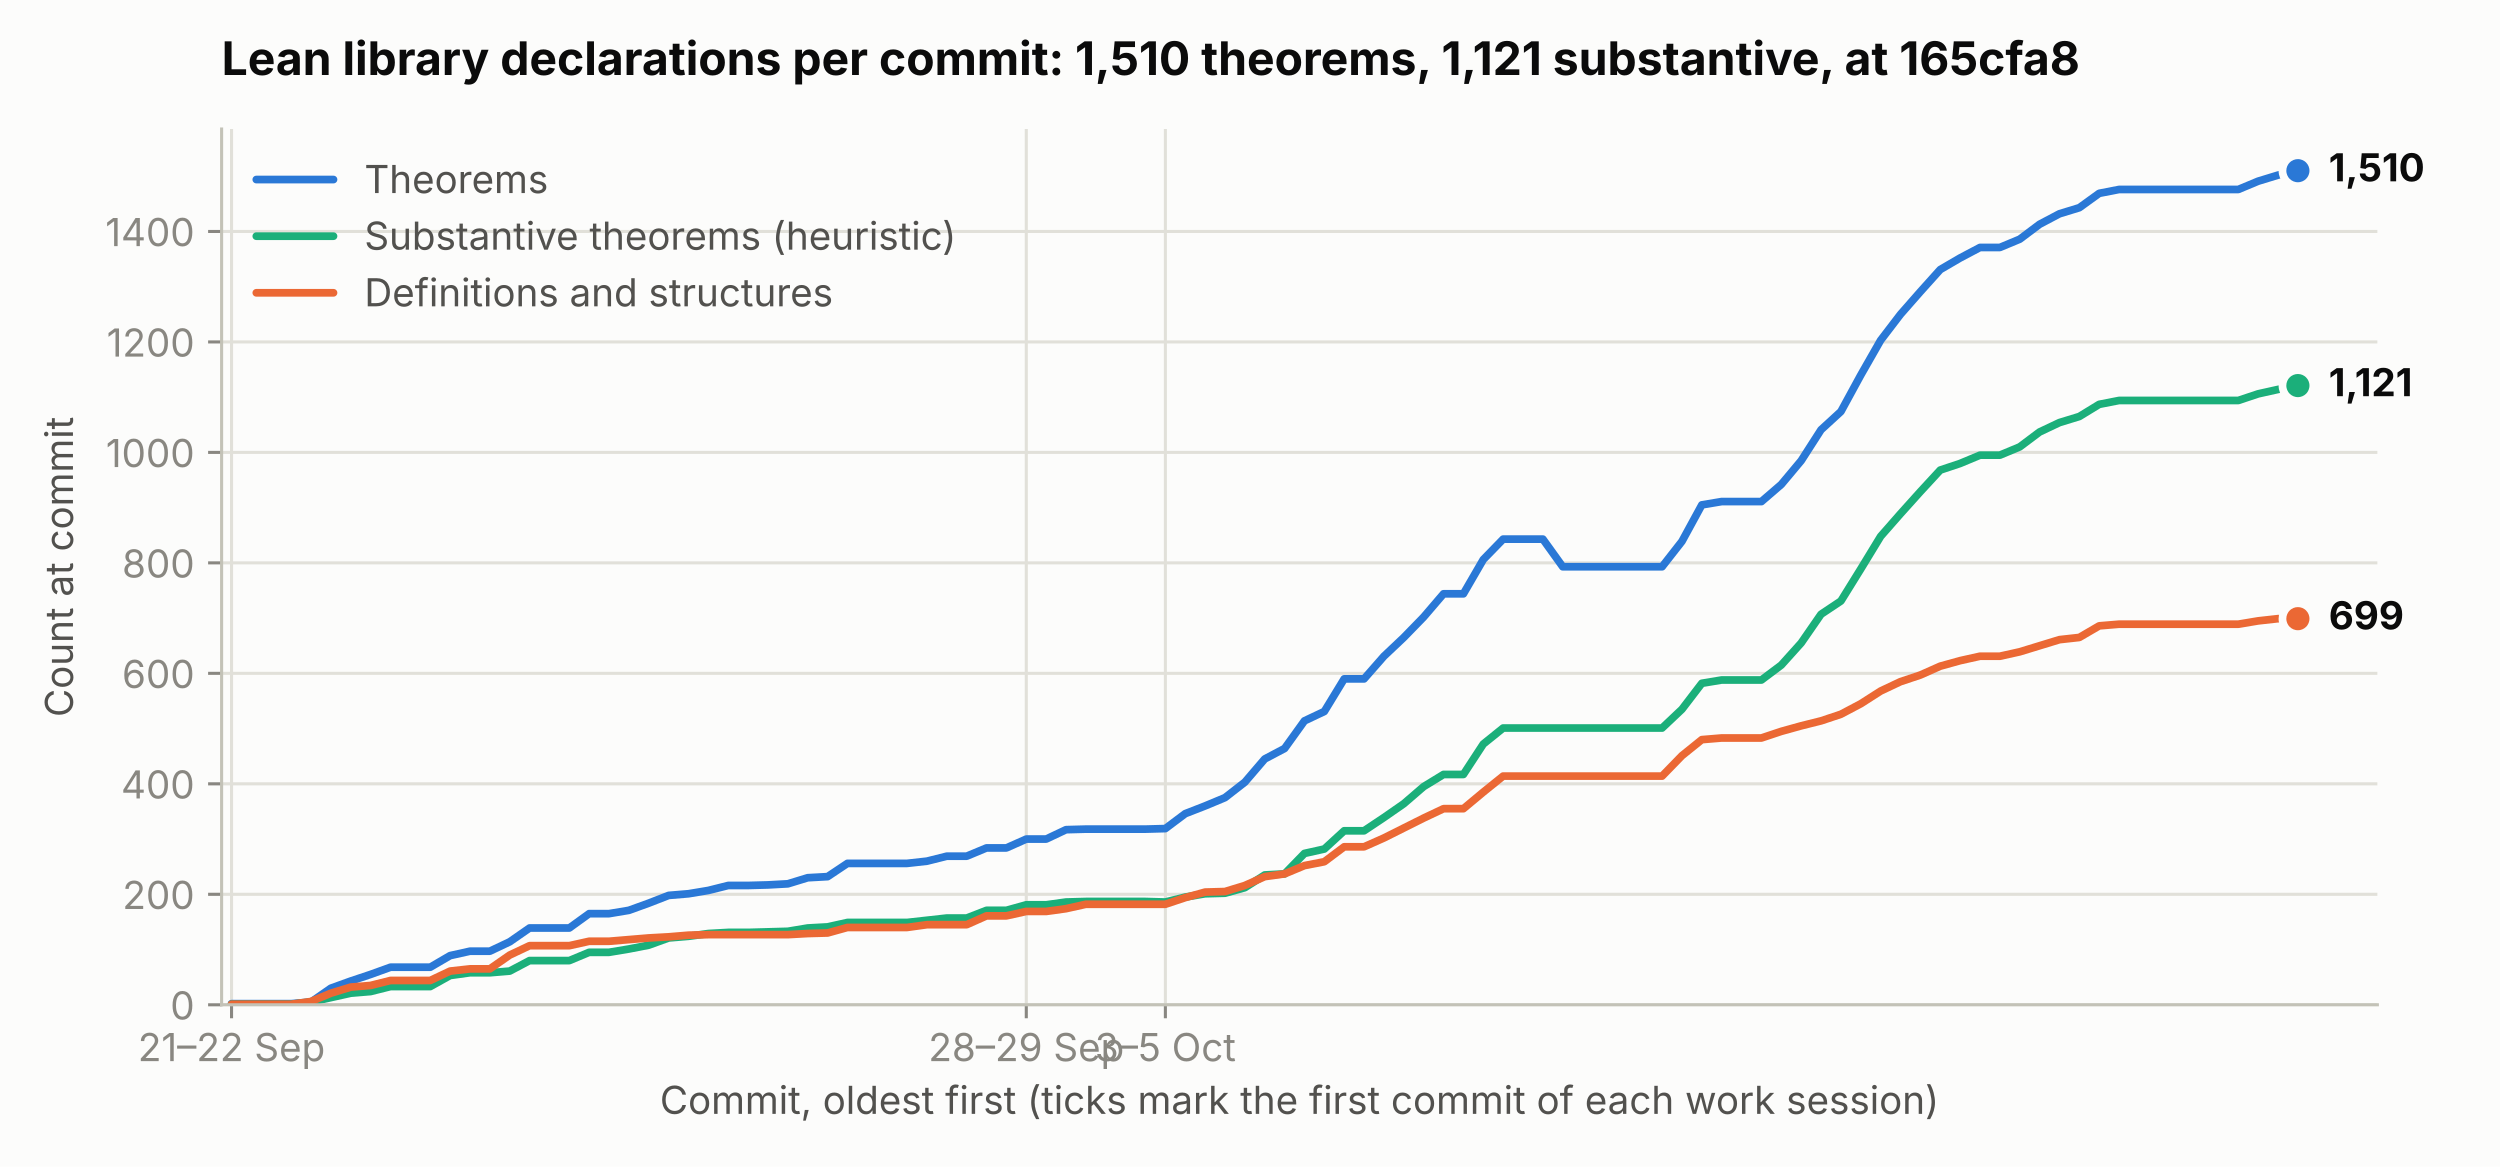
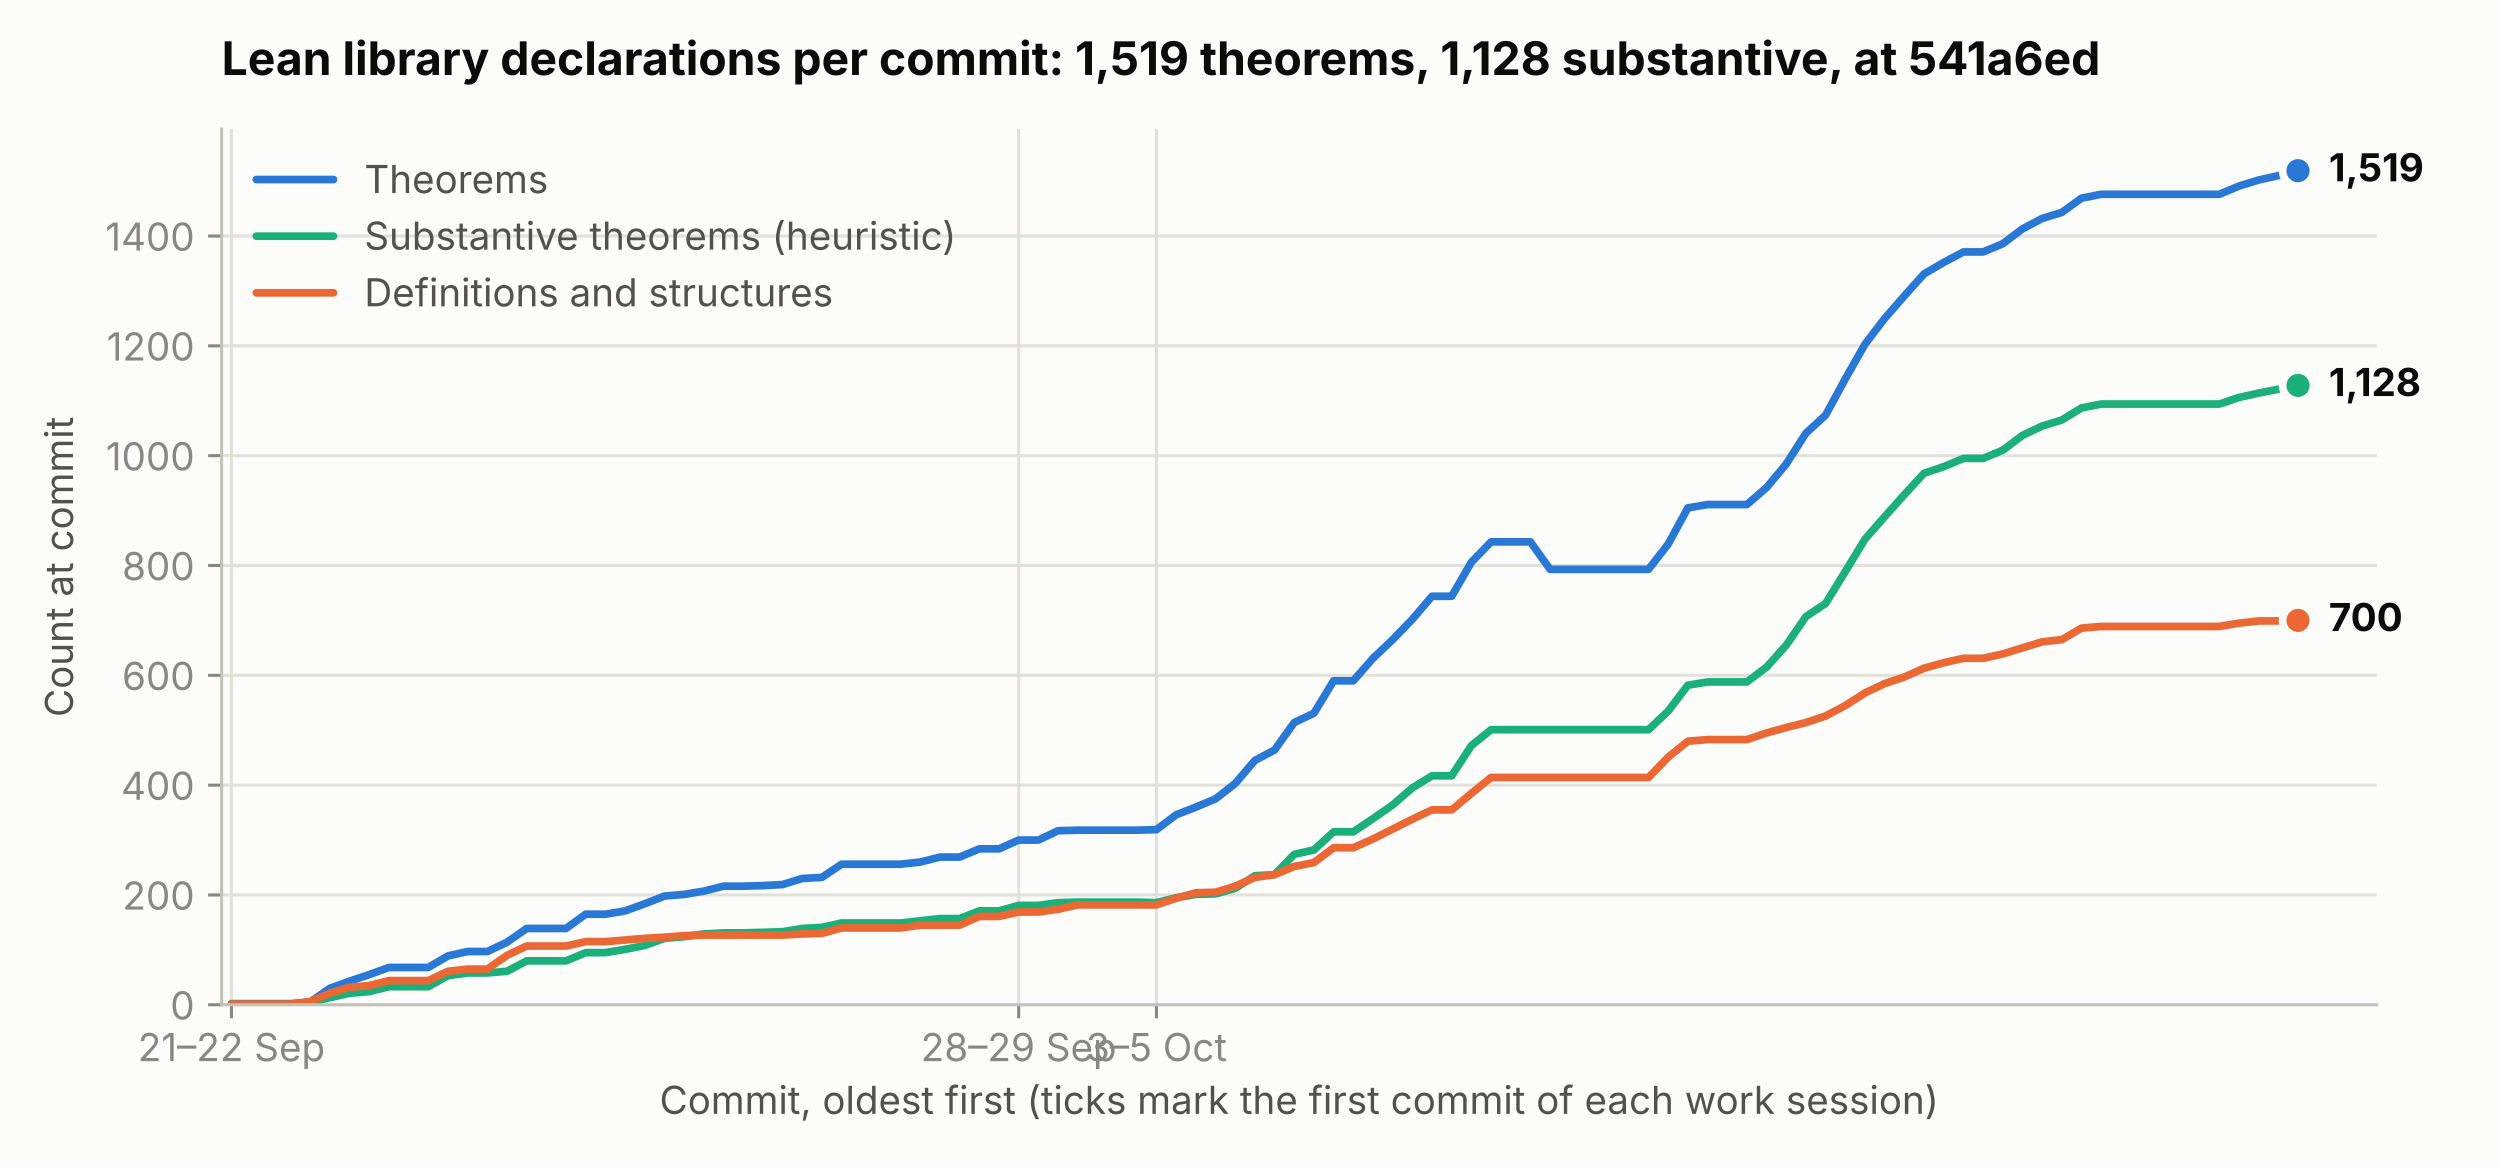
<svg xmlns="http://www.w3.org/2000/svg" xmlns:xlink="http://www.w3.org/1999/xlink" width="648pt" height="302.4pt" viewBox="0 0 648 302.4" version="1.1">
  <defs>
    <style type="text/css">*{stroke-linejoin: round; stroke-linecap: butt}</style>
  </defs>
  <g id="figure_1">
    <g id="patch_1">
      <path d="M 0 302.4 L 648 302.4 L 648 0 L 0 0 z " style="fill: #fcfcfb" />
    </g>
    <g id="axes_1">
      <g id="patch_2">
-         <path d="M 57.44 260.44 L 616.214 260.44 L 616.214 33.44 L 57.44 33.44 z " style="fill: #fcfcfb" />
+         <path d="M 57.44 260.44 L 616.045 260.44 L 616.045 33.44 L 57.44 33.44 z " style="fill: #fcfcfb" />
      </g>
      <g id="matplotlib.axis_1">
        <g id="xtick_1">
          <g id="line2d_1">
-             <path d="M 60.015 260.44 L 60.015 33.44 " clip-path="url(#p9167c38fed)" style="fill: none; stroke: #e1e0d9; stroke-width: 0.8; stroke-linecap: square" />
+             <path d="M 59.991 260.44 L 59.991 33.44 " clip-path="url(#p9ddb0e5319)" style="fill: none; stroke: #e1e0d9; stroke-width: 0.8; stroke-linecap: square" />
          </g>
          <g id="line2d_2">
            <defs>
              <path id="m02e6627c96" d="M 0 0 L 0 3.5 " style="stroke: #898781; stroke-width: 0.8" />
            </defs>
            <g>
-               <use xlink:href="#m02e6627c96" x="60.015" y="260.44" style="fill: #898781; stroke: #898781; stroke-width: 0.8" />
+               <use xlink:href="#m02e6627c96" x="59.991" y="260.44" style="fill: #898781; stroke: #898781; stroke-width: 0.8" />
            </g>
          </g>
          <g id="text_1">
-             <text style="font-size: 10px; font-family: 'Inter', 'Helvetica Neue', 'Arial', 'DejaVu Sans', sans-serif; text-anchor: middle; fill: #898781" x="60.015" y="275.038" transform="rotate(-0 60.015 275.0384)">21–22 Sep</text>
+             <text style="font-size: 10px; font-family: 'Inter', 'Helvetica Neue', 'Arial', 'DejaVu Sans', sans-serif; text-anchor: middle; fill: #898781" x="59.991" y="275.038" transform="rotate(-0 59.99071 275.0384)">21–22 Sep</text>
          </g>
        </g>
        <g id="xtick_2">
          <g id="line2d_3">
-             <path d="M 266.015 260.44 L 266.015 33.44 " clip-path="url(#p9167c38fed)" style="fill: none; stroke: #e1e0d9; stroke-width: 0.8; stroke-linecap: square" />
+             <path d="M 264.047 260.44 L 264.047 33.44 " clip-path="url(#p9ddb0e5319)" style="fill: none; stroke: #e1e0d9; stroke-width: 0.8; stroke-linecap: square" />
          </g>
          <g id="line2d_4">
            <g>
-               <use xlink:href="#m02e6627c96" x="266.015" y="260.44" style="fill: #898781; stroke: #898781; stroke-width: 0.8" />
+               <use xlink:href="#m02e6627c96" x="264.047" y="260.44" style="fill: #898781; stroke: #898781; stroke-width: 0.8" />
            </g>
          </g>
          <g id="text_2">
-             <text style="font-size: 10px; font-family: 'Inter', 'Helvetica Neue', 'Arial', 'DejaVu Sans', sans-serif; text-anchor: middle; fill: #898781" x="266.015" y="275.038" transform="rotate(-0 266.0147 275.0384)">28–29 Sep</text>
+             <text style="font-size: 10px; font-family: 'Inter', 'Helvetica Neue', 'Arial', 'DejaVu Sans', sans-serif; text-anchor: middle; fill: #898781" x="264.047" y="275.038" transform="rotate(-0 264.0474 275.0384)">28–29 Sep</text>
          </g>
        </g>
        <g id="xtick_3">
          <g id="line2d_5">
-             <path d="M 302.065 260.44 L 302.065 33.44 " clip-path="url(#p9167c38fed)" style="fill: none; stroke: #e1e0d9; stroke-width: 0.8; stroke-linecap: square" />
+             <path d="M 299.757 260.44 L 299.757 33.44 " clip-path="url(#p9ddb0e5319)" style="fill: none; stroke: #e1e0d9; stroke-width: 0.8; stroke-linecap: square" />
          </g>
          <g id="line2d_6">
            <g>
-               <use xlink:href="#m02e6627c96" x="302.065" y="260.44" style="fill: #898781; stroke: #898781; stroke-width: 0.8" />
+               <use xlink:href="#m02e6627c96" x="299.757" y="260.44" style="fill: #898781; stroke: #898781; stroke-width: 0.8" />
            </g>
          </g>
          <g id="text_3">
-             <text style="font-size: 10px; font-family: 'Inter', 'Helvetica Neue', 'Arial', 'DejaVu Sans', sans-serif; text-anchor: middle; fill: #898781" x="302.065" y="275.038" transform="rotate(-0 302.0647 275.0384)">3–5 Oct</text>
+             <text style="font-size: 10px; font-family: 'Inter', 'Helvetica Neue', 'Arial', 'DejaVu Sans', sans-serif; text-anchor: middle; fill: #898781" x="299.757" y="275.038" transform="rotate(-0 299.7573 275.0384)">3–5 Oct</text>
          </g>
        </g>
        <g id="text_4">
-           <text style="font-size: 10px; font-family: 'Inter', 'Helvetica Neue', 'Arial', 'DejaVu Sans', sans-serif; text-anchor: middle; fill: #52514e" x="336.827" y="288.717" transform="rotate(-0 336.8271 288.7166)">Commit, oldest first (ticks mark the first commit of each work session)</text>
+           <text style="font-size: 10px; font-family: 'Inter', 'Helvetica Neue', 'Arial', 'DejaVu Sans', sans-serif; text-anchor: middle; fill: #52514e" x="336.743" y="288.717" transform="rotate(-0 336.7426 288.7166)">Commit, oldest first (ticks mark the first commit of each work session)</text>
        </g>
      </g>
      <g id="matplotlib.axis_2">
        <g id="ytick_1">
          <g id="line2d_7">
-             <path d="M 57.44 260.44 L 616.214 260.44 " clip-path="url(#p9167c38fed)" style="fill: none; stroke: #e1e0d9; stroke-width: 0.8; stroke-linecap: square" />
+             <path d="M 57.44 260.44 L 616.045 260.44 " clip-path="url(#p9ddb0e5319)" style="fill: none; stroke: #e1e0d9; stroke-width: 0.8; stroke-linecap: square" />
          </g>
          <g id="line2d_8">
            <defs>
              <path id="mba09e6026b" d="M 0 0 L -3.5 0 " style="stroke: #898781; stroke-width: 0.8" />
            </defs>
            <g>
              <use xlink:href="#mba09e6026b" x="57.44" y="260.44" style="fill: #898781; stroke: #898781; stroke-width: 0.8" />
            </g>
          </g>
          <g id="text_5">
            <text style="font-size: 10px; font-family: 'Inter', 'Helvetica Neue', 'Arial', 'DejaVu Sans', sans-serif; text-anchor: end; fill: #898781" x="50.44" y="264.239" transform="rotate(-0 50.44 264.2392)">0</text>
          </g>
        </g>
        <g id="ytick_2">
          <g id="line2d_9">
-             <path d="M 57.44 231.805 L 616.214 231.805 " clip-path="url(#p9167c38fed)" style="fill: none; stroke: #e1e0d9; stroke-width: 0.8; stroke-linecap: square" />
+             <path d="M 57.44 231.974 L 616.045 231.974 " clip-path="url(#p9ddb0e5319)" style="fill: none; stroke: #e1e0d9; stroke-width: 0.8; stroke-linecap: square" />
          </g>
          <g id="line2d_10">
            <g>
-               <use xlink:href="#mba09e6026b" x="57.44" y="231.805" style="fill: #898781; stroke: #898781; stroke-width: 0.8" />
+               <use xlink:href="#mba09e6026b" x="57.44" y="231.974" style="fill: #898781; stroke: #898781; stroke-width: 0.8" />
            </g>
          </g>
          <g id="text_6">
-             <text style="font-size: 10px; font-family: 'Inter', 'Helvetica Neue', 'Arial', 'DejaVu Sans', sans-serif; text-anchor: end; fill: #898781" x="50.44" y="235.604" transform="rotate(-0 50.44 235.6038)">200</text>
+             <text style="font-size: 10px; font-family: 'Inter', 'Helvetica Neue', 'Arial', 'DejaVu Sans', sans-serif; text-anchor: end; fill: #898781" x="50.44" y="235.773" transform="rotate(-0 50.44 235.7735)">200</text>
          </g>
        </g>
        <g id="ytick_3">
          <g id="line2d_11">
-             <path d="M 57.44 203.169 L 616.214 203.169 " clip-path="url(#p9167c38fed)" style="fill: none; stroke: #e1e0d9; stroke-width: 0.8; stroke-linecap: square" />
+             <path d="M 57.44 203.509 L 616.045 203.509 " clip-path="url(#p9ddb0e5319)" style="fill: none; stroke: #e1e0d9; stroke-width: 0.8; stroke-linecap: square" />
          </g>
          <g id="line2d_12">
            <g>
-               <use xlink:href="#mba09e6026b" x="57.44" y="203.169" style="fill: #898781; stroke: #898781; stroke-width: 0.8" />
+               <use xlink:href="#mba09e6026b" x="57.44" y="203.509" style="fill: #898781; stroke: #898781; stroke-width: 0.8" />
            </g>
          </g>
          <g id="text_7">
-             <text style="font-size: 10px; font-family: 'Inter', 'Helvetica Neue', 'Arial', 'DejaVu Sans', sans-serif; text-anchor: end; fill: #898781" x="50.44" y="206.968" transform="rotate(-0 50.44 206.9684)">400</text>
+             <text style="font-size: 10px; font-family: 'Inter', 'Helvetica Neue', 'Arial', 'DejaVu Sans', sans-serif; text-anchor: end; fill: #898781" x="50.44" y="207.308" transform="rotate(-0 50.44 207.3077)">400</text>
          </g>
        </g>
        <g id="ytick_4">
          <g id="line2d_13">
-             <path d="M 57.44 174.534 L 616.214 174.534 " clip-path="url(#p9167c38fed)" style="fill: none; stroke: #e1e0d9; stroke-width: 0.8; stroke-linecap: square" />
+             <path d="M 57.44 175.043 L 616.045 175.043 " clip-path="url(#p9ddb0e5319)" style="fill: none; stroke: #e1e0d9; stroke-width: 0.8; stroke-linecap: square" />
          </g>
          <g id="line2d_14">
            <g>
-               <use xlink:href="#mba09e6026b" x="57.44" y="174.534" style="fill: #898781; stroke: #898781; stroke-width: 0.8" />
+               <use xlink:href="#mba09e6026b" x="57.44" y="175.043" style="fill: #898781; stroke: #898781; stroke-width: 0.8" />
            </g>
          </g>
          <g id="text_8">
-             <text style="font-size: 10px; font-family: 'Inter', 'Helvetica Neue', 'Arial', 'DejaVu Sans', sans-serif; text-anchor: end; fill: #898781" x="50.44" y="178.333" transform="rotate(-0 50.44 178.333)">600</text>
+             <text style="font-size: 10px; font-family: 'Inter', 'Helvetica Neue', 'Arial', 'DejaVu Sans', sans-serif; text-anchor: end; fill: #898781" x="50.44" y="178.842" transform="rotate(-0 50.44 178.842)">600</text>
          </g>
        </g>
        <g id="ytick_5">
          <g id="line2d_15">
-             <path d="M 57.44 145.898 L 616.214 145.898 " clip-path="url(#p9167c38fed)" style="fill: none; stroke: #e1e0d9; stroke-width: 0.8; stroke-linecap: square" />
+             <path d="M 57.44 146.577 L 616.045 146.577 " clip-path="url(#p9ddb0e5319)" style="fill: none; stroke: #e1e0d9; stroke-width: 0.8; stroke-linecap: square" />
          </g>
          <g id="line2d_16">
            <g>
-               <use xlink:href="#mba09e6026b" x="57.44" y="145.898" style="fill: #898781; stroke: #898781; stroke-width: 0.8" />
+               <use xlink:href="#mba09e6026b" x="57.44" y="146.577" style="fill: #898781; stroke: #898781; stroke-width: 0.8" />
            </g>
          </g>
          <g id="text_9">
-             <text style="font-size: 10px; font-family: 'Inter', 'Helvetica Neue', 'Arial', 'DejaVu Sans', sans-serif; text-anchor: end; fill: #898781" x="50.44" y="149.698" transform="rotate(-0 50.44 149.6976)">800</text>
+             <text style="font-size: 10px; font-family: 'Inter', 'Helvetica Neue', 'Arial', 'DejaVu Sans', sans-serif; text-anchor: end; fill: #898781" x="50.44" y="150.376" transform="rotate(-0 50.44 150.3763)">800</text>
          </g>
        </g>
        <g id="ytick_6">
          <g id="line2d_17">
-             <path d="M 57.44 117.263 L 616.214 117.263 " clip-path="url(#p9167c38fed)" style="fill: none; stroke: #e1e0d9; stroke-width: 0.8; stroke-linecap: square" />
+             <path d="M 57.44 118.111 L 616.045 118.111 " clip-path="url(#p9ddb0e5319)" style="fill: none; stroke: #e1e0d9; stroke-width: 0.8; stroke-linecap: square" />
          </g>
          <g id="line2d_18">
            <g>
-               <use xlink:href="#mba09e6026b" x="57.44" y="117.263" style="fill: #898781; stroke: #898781; stroke-width: 0.8" />
+               <use xlink:href="#mba09e6026b" x="57.44" y="118.111" style="fill: #898781; stroke: #898781; stroke-width: 0.8" />
            </g>
          </g>
          <g id="text_10">
-             <text style="font-size: 10px; font-family: 'Inter', 'Helvetica Neue', 'Arial', 'DejaVu Sans', sans-serif; text-anchor: end; fill: #898781" x="50.44" y="121.062" transform="rotate(-0 50.44 121.0622)">1000</text>
+             <text style="font-size: 10px; font-family: 'Inter', 'Helvetica Neue', 'Arial', 'DejaVu Sans', sans-serif; text-anchor: end; fill: #898781" x="50.44" y="121.911" transform="rotate(-0 50.44 121.9105)">1000</text>
          </g>
        </g>
        <g id="ytick_7">
          <g id="line2d_19">
-             <path d="M 57.44 88.628 L 616.214 88.628 " clip-path="url(#p9167c38fed)" style="fill: none; stroke: #e1e0d9; stroke-width: 0.8; stroke-linecap: square" />
+             <path d="M 57.44 89.646 L 616.045 89.646 " clip-path="url(#p9ddb0e5319)" style="fill: none; stroke: #e1e0d9; stroke-width: 0.8; stroke-linecap: square" />
          </g>
          <g id="line2d_20">
            <g>
-               <use xlink:href="#mba09e6026b" x="57.44" y="88.628" style="fill: #898781; stroke: #898781; stroke-width: 0.8" />
+               <use xlink:href="#mba09e6026b" x="57.44" y="89.646" style="fill: #898781; stroke: #898781; stroke-width: 0.8" />
            </g>
          </g>
          <g id="text_11">
-             <text style="font-size: 10px; font-family: 'Inter', 'Helvetica Neue', 'Arial', 'DejaVu Sans', sans-serif; text-anchor: end; fill: #898781" x="50.44" y="92.427" transform="rotate(-0 50.44 92.4268)">1200</text>
+             <text style="font-size: 10px; font-family: 'Inter', 'Helvetica Neue', 'Arial', 'DejaVu Sans', sans-serif; text-anchor: end; fill: #898781" x="50.44" y="93.445" transform="rotate(-0 50.44 93.44481)">1200</text>
          </g>
        </g>
        <g id="ytick_8">
          <g id="line2d_21">
-             <path d="M 57.44 59.992 L 616.214 59.992 " clip-path="url(#p9167c38fed)" style="fill: none; stroke: #e1e0d9; stroke-width: 0.8; stroke-linecap: square" />
+             <path d="M 57.44 61.18 L 616.045 61.18 " clip-path="url(#p9ddb0e5319)" style="fill: none; stroke: #e1e0d9; stroke-width: 0.8; stroke-linecap: square" />
          </g>
          <g id="line2d_22">
            <g>
-               <use xlink:href="#mba09e6026b" x="57.44" y="59.992" style="fill: #898781; stroke: #898781; stroke-width: 0.8" />
+               <use xlink:href="#mba09e6026b" x="57.44" y="61.18" style="fill: #898781; stroke: #898781; stroke-width: 0.8" />
            </g>
          </g>
          <g id="text_12">
-             <text style="font-size: 10px; font-family: 'Inter', 'Helvetica Neue', 'Arial', 'DejaVu Sans', sans-serif; text-anchor: end; fill: #898781" x="50.44" y="63.791" transform="rotate(-0 50.44 63.7914)">1400</text>
+             <text style="font-size: 10px; font-family: 'Inter', 'Helvetica Neue', 'Arial', 'DejaVu Sans', sans-serif; text-anchor: end; fill: #898781" x="50.44" y="64.979" transform="rotate(-0 50.44 64.97908)">1400</text>
          </g>
        </g>
        <g id="text_13">
          <text style="font-size: 10px; font-family: 'Inter', 'Helvetica Neue', 'Arial', 'DejaVu Sans', sans-serif; text-anchor: middle; fill: #52514e" x="18.91" y="146.94" transform="rotate(-90 18.91031 146.94)">Count at commit</text>
        </g>
      </g>
      <g id="line2d_23">
-         <path d="M 60.015 260.154 L 65.165 260.154 L 70.315 260.154 L 75.465 260.154 L 80.615 259.724 L 85.765 256.145 L 90.915 254.283 L 96.065 252.565 L 101.215 250.704 L 106.365 250.704 L 111.515 250.704 L 116.665 247.697 L 121.815 246.552 L 126.965 246.552 L 132.115 244.118 L 137.265 240.538 L 142.415 240.538 L 147.565 240.538 L 152.715 236.816 L 157.865 236.816 L 163.015 235.957 L 168.165 234.095 L 173.315 232.091 L 178.465 231.661 L 183.615 230.802 L 188.765 229.514 L 193.915 229.514 L 199.065 229.371 L 204.215 229.084 L 209.365 227.509 L 214.515 227.223 L 219.665 223.787 L 224.815 223.787 L 229.965 223.787 L 235.115 223.787 L 240.265 223.214 L 245.415 221.925 L 250.565 221.925 L 255.715 219.778 L 260.865 219.778 L 266.015 217.487 L 271.165 217.487 L 276.315 215.053 L 281.465 214.91 L 286.615 214.91 L 291.765 214.91 L 296.915 214.91 L 302.065 214.767 L 307.215 210.901 L 312.365 208.896 L 317.515 206.749 L 322.665 202.74 L 327.815 196.726 L 332.965 194.006 L 338.115 186.847 L 343.265 184.413 L 348.415 175.966 L 353.565 175.966 L 358.715 170.095 L 363.865 165.227 L 369.015 159.93 L 374.165 153.916 L 379.315 153.916 L 384.465 145.039 L 389.615 139.742 L 394.765 139.742 L 399.915 139.742 L 405.065 146.901 L 410.215 146.901 L 415.365 146.901 L 420.515 146.901 L 425.665 146.901 L 430.815 146.901 L 435.965 140.314 L 441.115 130.865 L 446.265 130.006 L 451.414 130.006 L 456.564 130.006 L 461.714 125.567 L 466.864 119.411 L 472.014 111.393 L 477.164 106.668 L 482.314 97.218 L 487.464 88.198 L 492.614 81.469 L 497.764 75.598 L 502.914 69.871 L 508.064 66.865 L 513.214 64.144 L 518.364 64.144 L 523.514 61.997 L 528.664 58.131 L 533.814 55.411 L 538.964 53.836 L 544.114 50.113 L 549.264 49.111 L 554.414 49.111 L 559.564 49.111 L 564.714 49.111 L 569.864 49.111 L 575.014 49.111 L 580.164 49.111 L 585.314 46.963 L 590.464 45.388 L 595.614 44.243 " clip-path="url(#p9167c38fed)" style="fill: none; stroke: #2a78d6; stroke-width: 2; stroke-linecap: round" />
+         <path d="M 59.991 260.155 L 65.092 260.155 L 70.194 260.155 L 75.295 260.155 L 80.396 259.728 L 85.498 256.17 L 90.599 254.32 L 95.701 252.612 L 100.802 250.762 L 105.903 250.762 L 111.005 250.762 L 116.106 247.773 L 121.208 246.634 L 126.309 246.634 L 131.411 244.215 L 136.512 240.656 L 141.613 240.656 L 146.715 240.656 L 151.816 236.956 L 156.918 236.956 L 162.019 236.102 L 167.12 234.252 L 172.222 232.259 L 177.323 231.832 L 182.425 230.978 L 187.526 229.697 L 192.628 229.697 L 197.729 229.555 L 202.83 229.27 L 207.932 227.704 L 213.033 227.42 L 218.135 224.004 L 223.236 224.004 L 228.337 224.004 L 233.439 224.004 L 238.54 223.435 L 243.642 222.154 L 248.743 222.154 L 253.845 220.019 L 258.946 220.019 L 264.047 217.741 L 269.149 217.741 L 274.25 215.322 L 279.352 215.179 L 284.453 215.179 L 289.554 215.179 L 294.656 215.179 L 299.757 215.037 L 304.859 211.194 L 309.96 209.202 L 315.062 207.067 L 320.163 203.082 L 325.264 197.104 L 330.366 194.399 L 335.467 187.283 L 340.569 184.863 L 345.67 176.466 L 350.772 176.466 L 355.873 170.631 L 360.974 165.791 L 366.076 160.525 L 371.177 154.547 L 376.279 154.547 L 381.38 145.723 L 386.481 140.457 L 391.583 140.457 L 396.684 140.457 L 401.786 147.573 L 406.887 147.573 L 411.989 147.573 L 417.09 147.573 L 422.191 147.573 L 427.293 147.573 L 432.394 141.026 L 437.496 131.633 L 442.597 130.779 L 447.698 130.779 L 452.8 130.779 L 457.901 126.366 L 463.003 120.246 L 468.104 112.276 L 473.206 107.579 L 478.307 98.185 L 483.408 89.219 L 488.51 82.529 L 493.611 76.694 L 498.713 71.001 L 503.814 68.012 L 508.915 65.307 L 514.017 65.307 L 519.118 63.172 L 524.22 59.33 L 529.321 56.625 L 534.423 55.06 L 539.524 51.359 L 544.625 50.363 L 549.727 50.363 L 554.828 50.363 L 559.93 50.363 L 565.031 50.363 L 570.132 50.363 L 575.234 50.363 L 580.335 48.228 L 585.437 46.662 L 590.538 45.524 L 595.64 44.243 " clip-path="url(#p9ddb0e5319)" style="fill: none; stroke: #2a78d6; stroke-width: 2; stroke-linecap: round" />
      </g>
      <g id="line2d_24">
        <defs>
          <path id="m0a6db412ab" d="M 0 4 C 1.061 4 2.078 3.579 2.828 2.828 C 3.579 2.078 4 1.061 4 0 C 4 -1.061 3.579 -2.078 2.828 -2.828 C 2.078 -3.579 1.061 -4 0 -4 C -1.061 -4 -2.078 -3.579 -2.828 -2.828 C -3.579 -2.078 -4 -1.061 -4 0 C -4 1.061 -3.579 2.078 -2.828 2.828 C -2.078 3.579 -1.061 4 0 4 z " style="stroke: #fcfcfb; stroke-width: 2" />
        </defs>
-         <g clip-path="url(#p9167c38fed)">
-           <use xlink:href="#m0a6db412ab" x="595.614" y="44.243" style="fill: #2a78d6; stroke: #fcfcfb; stroke-width: 2" />
+         <g clip-path="url(#p9ddb0e5319)">
+           <use xlink:href="#m0a6db412ab" x="595.64" y="44.243" style="fill: #2a78d6; stroke: #fcfcfb; stroke-width: 2" />
        </g>
      </g>
      <g id="line2d_25">
-         <path d="M 60.015 260.297 L 65.165 260.297 L 70.315 260.297 L 75.465 260.297 L 80.615 259.724 L 85.765 258.579 L 90.915 257.433 L 96.065 257.004 L 101.215 255.715 L 106.365 255.715 L 111.515 255.715 L 116.665 252.852 L 121.815 252.136 L 126.965 252.136 L 132.115 251.706 L 137.265 248.986 L 142.415 248.986 L 147.565 248.986 L 152.715 246.838 L 157.865 246.838 L 163.015 245.979 L 168.165 244.977 L 173.315 243.116 L 178.465 242.686 L 183.615 241.97 L 188.765 241.684 L 193.915 241.684 L 199.065 241.541 L 204.215 241.397 L 209.365 240.538 L 214.515 240.252 L 219.665 239.107 L 224.815 239.107 L 229.965 239.107 L 235.115 239.107 L 240.265 238.534 L 245.415 237.961 L 250.565 237.961 L 255.715 235.957 L 260.865 235.957 L 266.015 234.525 L 271.165 234.525 L 276.315 233.809 L 281.465 233.666 L 286.615 233.666 L 291.765 233.666 L 296.915 233.666 L 302.065 233.809 L 307.215 232.52 L 312.365 231.661 L 317.515 231.518 L 322.665 230.086 L 327.815 226.793 L 332.965 226.507 L 338.115 221.209 L 343.265 220.064 L 348.415 215.339 L 353.565 215.339 L 358.715 211.903 L 363.865 208.324 L 369.015 203.885 L 374.165 200.735 L 379.315 200.735 L 384.465 192.86 L 389.615 188.708 L 394.765 188.708 L 399.915 188.708 L 405.065 188.708 L 410.215 188.708 L 415.365 188.708 L 420.515 188.708 L 425.665 188.708 L 430.815 188.708 L 435.965 183.84 L 441.115 177.111 L 446.265 176.252 L 451.414 176.252 L 456.564 176.252 L 461.714 172.386 L 466.864 166.659 L 472.014 159.214 L 477.164 155.778 L 482.314 147.473 L 487.464 139.026 L 492.614 133.156 L 497.764 127.429 L 502.914 121.845 L 508.064 120.127 L 513.214 117.979 L 518.364 117.979 L 523.514 115.831 L 528.664 111.965 L 533.814 109.531 L 538.964 107.956 L 544.114 104.807 L 549.264 103.804 L 554.414 103.804 L 559.564 103.804 L 564.714 103.804 L 569.864 103.804 L 575.014 103.804 L 580.164 103.804 L 585.314 102.086 L 590.464 100.941 L 595.614 99.939 " clip-path="url(#p9167c38fed)" style="fill: none; stroke: #1baf7a; stroke-width: 2; stroke-linecap: round" />
+         <path d="M 59.991 260.298 L 65.092 260.298 L 70.194 260.298 L 75.295 260.298 L 80.396 259.728 L 85.498 258.59 L 90.599 257.451 L 95.701 257.024 L 100.802 255.743 L 105.903 255.743 L 111.005 255.743 L 116.106 252.897 L 121.208 252.185 L 126.309 252.185 L 131.411 251.758 L 136.512 249.054 L 141.613 249.054 L 146.715 249.054 L 151.816 246.919 L 156.918 246.919 L 162.019 246.065 L 167.12 245.069 L 172.222 243.218 L 177.323 242.791 L 182.425 242.08 L 187.526 241.795 L 192.628 241.795 L 197.729 241.653 L 202.83 241.51 L 207.932 240.656 L 213.033 240.372 L 218.135 239.233 L 223.236 239.233 L 228.337 239.233 L 233.439 239.233 L 238.54 238.664 L 243.642 238.094 L 248.743 238.094 L 253.845 236.102 L 258.946 236.102 L 264.047 234.679 L 269.149 234.679 L 274.25 233.967 L 279.352 233.825 L 284.453 233.825 L 289.554 233.825 L 294.656 233.825 L 299.757 233.967 L 304.859 232.686 L 309.96 231.832 L 315.062 231.69 L 320.163 230.266 L 325.264 226.993 L 330.366 226.708 L 335.467 221.442 L 340.569 220.303 L 345.67 215.606 L 350.772 215.606 L 355.873 212.191 L 360.974 208.632 L 366.076 204.22 L 371.177 201.089 L 376.279 201.089 L 381.38 193.261 L 386.481 189.133 L 391.583 189.133 L 396.684 189.133 L 401.786 189.133 L 406.887 189.133 L 411.989 189.133 L 417.09 189.133 L 422.191 189.133 L 427.293 189.133 L 432.394 184.294 L 437.496 177.605 L 442.597 176.751 L 447.698 176.751 L 452.8 176.751 L 457.901 172.908 L 463.003 167.215 L 468.104 159.814 L 473.206 156.398 L 478.307 148.143 L 483.408 139.745 L 488.51 133.91 L 493.611 128.217 L 498.713 122.666 L 503.814 120.958 L 508.915 118.823 L 514.017 118.823 L 519.118 116.688 L 524.22 112.845 L 529.321 110.426 L 534.423 108.86 L 539.524 105.729 L 544.625 104.732 L 549.727 104.732 L 554.828 104.732 L 559.93 104.732 L 565.031 104.732 L 570.132 104.732 L 575.234 104.732 L 580.335 103.024 L 585.437 101.886 L 590.538 100.89 L 595.64 99.893 " clip-path="url(#p9ddb0e5319)" style="fill: none; stroke: #1baf7a; stroke-width: 2; stroke-linecap: round" />
      </g>
      <g id="line2d_26">
        <defs>
          <path id="m3a7581996c" d="M 0 4 C 1.061 4 2.078 3.579 2.828 2.828 C 3.579 2.078 4 1.061 4 0 C 4 -1.061 3.579 -2.078 2.828 -2.828 C 2.078 -3.579 1.061 -4 0 -4 C -1.061 -4 -2.078 -3.579 -2.828 -2.828 C -3.579 -2.078 -4 -1.061 -4 0 C -4 1.061 -3.579 2.078 -2.828 2.828 C -2.078 3.579 -1.061 4 0 4 z " style="stroke: #fcfcfb; stroke-width: 2" />
        </defs>
-         <g clip-path="url(#p9167c38fed)">
-           <use xlink:href="#m3a7581996c" x="595.614" y="99.939" style="fill: #1baf7a; stroke: #fcfcfb; stroke-width: 2" />
+         <g clip-path="url(#p9ddb0e5319)">
+           <use xlink:href="#m3a7581996c" x="595.64" y="99.893" style="fill: #1baf7a; stroke: #fcfcfb; stroke-width: 2" />
        </g>
      </g>
      <g id="line2d_27">
-         <path d="M 60.015 260.297 L 65.165 260.297 L 70.315 260.297 L 75.465 260.297 L 80.615 259.581 L 85.765 257.433 L 90.915 255.858 L 96.065 255.429 L 101.215 254.14 L 106.365 254.14 L 111.515 254.14 L 116.665 251.706 L 121.815 251.133 L 126.965 251.133 L 132.115 247.554 L 137.265 245.12 L 142.415 245.12 L 147.565 245.12 L 152.715 243.975 L 157.865 243.975 L 163.015 243.545 L 168.165 243.116 L 173.315 242.829 L 178.465 242.4 L 183.615 242.257 L 188.765 242.257 L 193.915 242.257 L 199.065 242.257 L 204.215 242.257 L 209.365 241.97 L 214.515 241.827 L 219.665 240.395 L 224.815 240.395 L 229.965 240.395 L 235.115 240.395 L 240.265 239.679 L 245.415 239.679 L 250.565 239.679 L 255.715 237.388 L 260.865 237.388 L 266.015 236.243 L 271.165 236.243 L 276.315 235.527 L 281.465 234.382 L 286.615 234.382 L 291.765 234.382 L 296.915 234.382 L 302.065 234.382 L 307.215 232.664 L 312.365 231.232 L 317.515 231.089 L 322.665 229.514 L 327.815 227.223 L 332.965 226.507 L 338.115 224.359 L 343.265 223.357 L 348.415 219.491 L 353.565 219.491 L 358.715 217.201 L 363.865 214.623 L 369.015 212.046 L 374.165 209.612 L 379.315 209.612 L 384.465 205.317 L 389.615 201.165 L 394.765 201.165 L 399.915 201.165 L 405.065 201.165 L 410.215 201.165 L 415.365 201.165 L 420.515 201.165 L 425.665 201.165 L 430.815 201.165 L 435.965 195.867 L 441.115 191.715 L 446.265 191.286 L 451.414 191.286 L 456.564 191.286 L 461.714 189.567 L 466.864 188.136 L 472.014 186.847 L 477.164 185.129 L 482.314 182.409 L 487.464 179.115 L 492.614 176.681 L 497.764 174.963 L 502.914 172.672 L 508.064 171.241 L 513.214 170.095 L 518.364 170.095 L 523.514 168.95 L 528.664 167.375 L 533.814 165.8 L 538.964 165.227 L 544.114 162.221 L 549.264 161.791 L 554.414 161.791 L 559.564 161.791 L 564.714 161.791 L 569.864 161.791 L 575.014 161.791 L 580.164 161.791 L 585.314 160.932 L 590.464 160.359 L 595.614 160.359 " clip-path="url(#p9167c38fed)" style="fill: none; stroke: #eb6834; stroke-width: 2; stroke-linecap: round" />
+         <path d="M 59.991 260.298 L 65.092 260.298 L 70.194 260.298 L 75.295 260.298 L 80.396 259.586 L 85.498 257.451 L 90.599 255.885 L 95.701 255.458 L 100.802 254.178 L 105.903 254.178 L 111.005 254.178 L 116.106 251.758 L 121.208 251.189 L 126.309 251.189 L 131.411 247.63 L 136.512 245.211 L 141.613 245.211 L 146.715 245.211 L 151.816 244.072 L 156.918 244.072 L 162.019 243.645 L 167.12 243.218 L 172.222 242.934 L 177.323 242.507 L 182.425 242.364 L 187.526 242.364 L 192.628 242.364 L 197.729 242.364 L 202.83 242.364 L 207.932 242.08 L 213.033 241.937 L 218.135 240.514 L 223.236 240.514 L 228.337 240.514 L 233.439 240.514 L 238.54 239.802 L 243.642 239.802 L 248.743 239.802 L 253.845 237.525 L 258.946 237.525 L 264.047 236.386 L 269.149 236.386 L 274.25 235.675 L 279.352 234.536 L 284.453 234.536 L 289.554 234.536 L 294.656 234.536 L 299.757 234.536 L 304.859 232.828 L 309.96 231.405 L 315.062 231.263 L 320.163 229.697 L 325.264 227.42 L 330.366 226.708 L 335.467 224.573 L 340.569 223.577 L 345.67 219.734 L 350.772 219.734 L 355.873 217.457 L 360.974 214.895 L 366.076 212.333 L 371.177 209.913 L 376.279 209.913 L 381.38 205.643 L 386.481 201.516 L 391.583 201.516 L 396.684 201.516 L 401.786 201.516 L 406.887 201.516 L 411.989 201.516 L 417.09 201.516 L 422.191 201.516 L 427.293 201.516 L 432.394 196.25 L 437.496 192.122 L 442.597 191.695 L 447.698 191.695 L 452.8 191.695 L 457.901 189.987 L 463.003 188.564 L 468.104 187.283 L 473.206 185.575 L 478.307 182.871 L 483.408 179.597 L 488.51 177.178 L 493.611 175.47 L 498.713 173.193 L 503.814 171.769 L 508.915 170.631 L 514.017 170.631 L 519.118 169.492 L 524.22 167.926 L 529.321 166.361 L 534.423 165.791 L 539.524 162.803 L 544.625 162.376 L 549.727 162.376 L 554.828 162.376 L 559.93 162.376 L 565.031 162.376 L 570.132 162.376 L 575.234 162.376 L 580.335 161.522 L 585.437 160.952 L 590.538 160.952 L 595.64 160.81 " clip-path="url(#p9ddb0e5319)" style="fill: none; stroke: #eb6834; stroke-width: 2; stroke-linecap: round" />
      </g>
      <g id="line2d_28">
        <defs>
          <path id="mdf5fe9879e" d="M 0 4 C 1.061 4 2.078 3.579 2.828 2.828 C 3.579 2.078 4 1.061 4 0 C 4 -1.061 3.579 -2.078 2.828 -2.828 C 2.078 -3.579 1.061 -4 0 -4 C -1.061 -4 -2.078 -3.579 -2.828 -2.828 C -3.579 -2.078 -4 -1.061 -4 0 C -4 1.061 -3.579 2.078 -2.828 2.828 C -2.078 3.579 -1.061 4 0 4 z " style="stroke: #fcfcfb; stroke-width: 2" />
        </defs>
-         <g clip-path="url(#p9167c38fed)">
-           <use xlink:href="#mdf5fe9879e" x="595.614" y="160.359" style="fill: #eb6834; stroke: #fcfcfb; stroke-width: 2" />
+         <g clip-path="url(#p9ddb0e5319)">
+           <use xlink:href="#mdf5fe9879e" x="595.64" y="160.81" style="fill: #eb6834; stroke: #fcfcfb; stroke-width: 2" />
        </g>
      </g>
      <g id="patch_3">
        <path d="M 57.44 260.44 L 57.44 33.44 " style="fill: none; stroke: #c3c2b7; stroke-width: 0.8; stroke-linejoin: miter; stroke-linecap: square" />
      </g>
      <g id="patch_4">
-         <path d="M 57.44 260.44 L 616.214 260.44 " style="fill: none; stroke: #c3c2b7; stroke-width: 0.8; stroke-linejoin: miter; stroke-linecap: square" />
+         <path d="M 57.44 260.44 L 616.045 260.44 " style="fill: none; stroke: #c3c2b7; stroke-width: 0.8; stroke-linejoin: miter; stroke-linecap: square" />
      </g>
      <g id="text_14">
-         <text style="font-weight: 700; font-size: 10px; font-family: 'Inter', 'Helvetica Neue', 'Arial', 'DejaVu Sans', sans-serif; text-anchor: start; fill: #0b0b0b" x="603.614" y="47.002" transform="rotate(-0 603.6143 47.00208)">1,510</text>
+         <text style="font-weight: 700; font-size: 10px; font-family: 'Inter', 'Helvetica Neue', 'Arial', 'DejaVu Sans', sans-serif; text-anchor: start; fill: #0b0b0b" x="603.64" y="47.002" transform="rotate(-0 603.6395 47.00212)">1,519</text>
      </g>
      <g id="text_15">
-         <text style="font-weight: 700; font-size: 10px; font-family: 'Inter', 'Helvetica Neue', 'Arial', 'DejaVu Sans', sans-serif; text-anchor: start; fill: #0b0b0b" x="603.614" y="102.698" transform="rotate(-0 603.6143 102.6979)">1,121</text>
+         <text style="font-weight: 700; font-size: 10px; font-family: 'Inter', 'Helvetica Neue', 'Arial', 'DejaVu Sans', sans-serif; text-anchor: start; fill: #0b0b0b" x="603.64" y="102.653" transform="rotate(-0 603.6395 102.6526)">1,128</text>
      </g>
      <g id="text_16">
-         <text style="font-weight: 700; font-size: 10px; font-family: 'Inter', 'Helvetica Neue', 'Arial', 'DejaVu Sans', sans-serif; text-anchor: start; fill: #0b0b0b" x="603.614" y="163.119" transform="rotate(-0 603.6143 163.1186)">699</text>
+         <text style="font-weight: 700; font-size: 10px; font-family: 'Inter', 'Helvetica Neue', 'Arial', 'DejaVu Sans', sans-serif; text-anchor: start; fill: #0b0b0b" x="603.64" y="163.569" transform="rotate(-0 603.6395 163.5693)">700</text>
      </g>
      <g id="text_17">
-         <text style="font-weight: 700; font-size: 12px; font-family: 'Inter', 'Helvetica Neue', 'Arial', 'DejaVu Sans', sans-serif; text-anchor: start; fill: #0b0b0b" x="57.44" y="19.44" transform="rotate(-0 57.44 19.44)">Lean library declarations per commit: 1,510 theorems, 1,121 substantive, at 165cfa8</text>
+         <text style="font-weight: 700; font-size: 12px; font-family: 'Inter', 'Helvetica Neue', 'Arial', 'DejaVu Sans', sans-serif; text-anchor: start; fill: #0b0b0b" x="57.44" y="19.44" transform="rotate(-0 57.44 19.44)">Lean library declarations per commit: 1,519 theorems, 1,128 substantive, at 541a6ed</text>
      </g>
      <g id="legend_1">
        <g id="line2d_29">
          <path d="M 66.44 46.538 L 76.44 46.538 L 86.44 46.538 " style="fill: none; stroke: #2a78d6; stroke-width: 2; stroke-linecap: round" />
        </g>
        <g id="text_18">
          <text style="font-size: 10px; font-family: 'Inter', 'Helvetica Neue', 'Arial', 'DejaVu Sans', sans-serif; text-anchor: start; fill: #52514e" x="94.44" y="50.038" transform="rotate(-0 94.44 50.03844)">Theorems</text>
        </g>
        <g id="line2d_30">
          <path d="M 66.44 61.217 L 76.44 61.217 L 86.44 61.217 " style="fill: none; stroke: #1baf7a; stroke-width: 2; stroke-linecap: round" />
        </g>
        <g id="text_19">
          <text style="font-size: 10px; font-family: 'Inter', 'Helvetica Neue', 'Arial', 'DejaVu Sans', sans-serif; text-anchor: start; fill: #52514e" x="94.44" y="64.717" transform="rotate(-0 94.44 64.71656)">Substantive theorems (heuristic)</text>
        </g>
        <g id="line2d_31">
          <path d="M 66.44 75.895 L 76.44 75.895 L 86.44 75.895 " style="fill: none; stroke: #eb6834; stroke-width: 2; stroke-linecap: round" />
        </g>
        <g id="text_20">
          <text style="font-size: 10px; font-family: 'Inter', 'Helvetica Neue', 'Arial', 'DejaVu Sans', sans-serif; text-anchor: start; fill: #52514e" x="94.44" y="79.395" transform="rotate(-0 94.44 79.39469)">Definitions and structures</text>
        </g>
      </g>
    </g>
  </g>
  <defs>
-     <clipPath id="p9167c38fed">
-       <rect x="57.44" y="33.44" width="558.774" height="227" />
+     <clipPath id="p9ddb0e5319">
+       <rect x="57.44" y="33.44" width="558.605" height="227" />
    </clipPath>
  </defs>
</svg>
